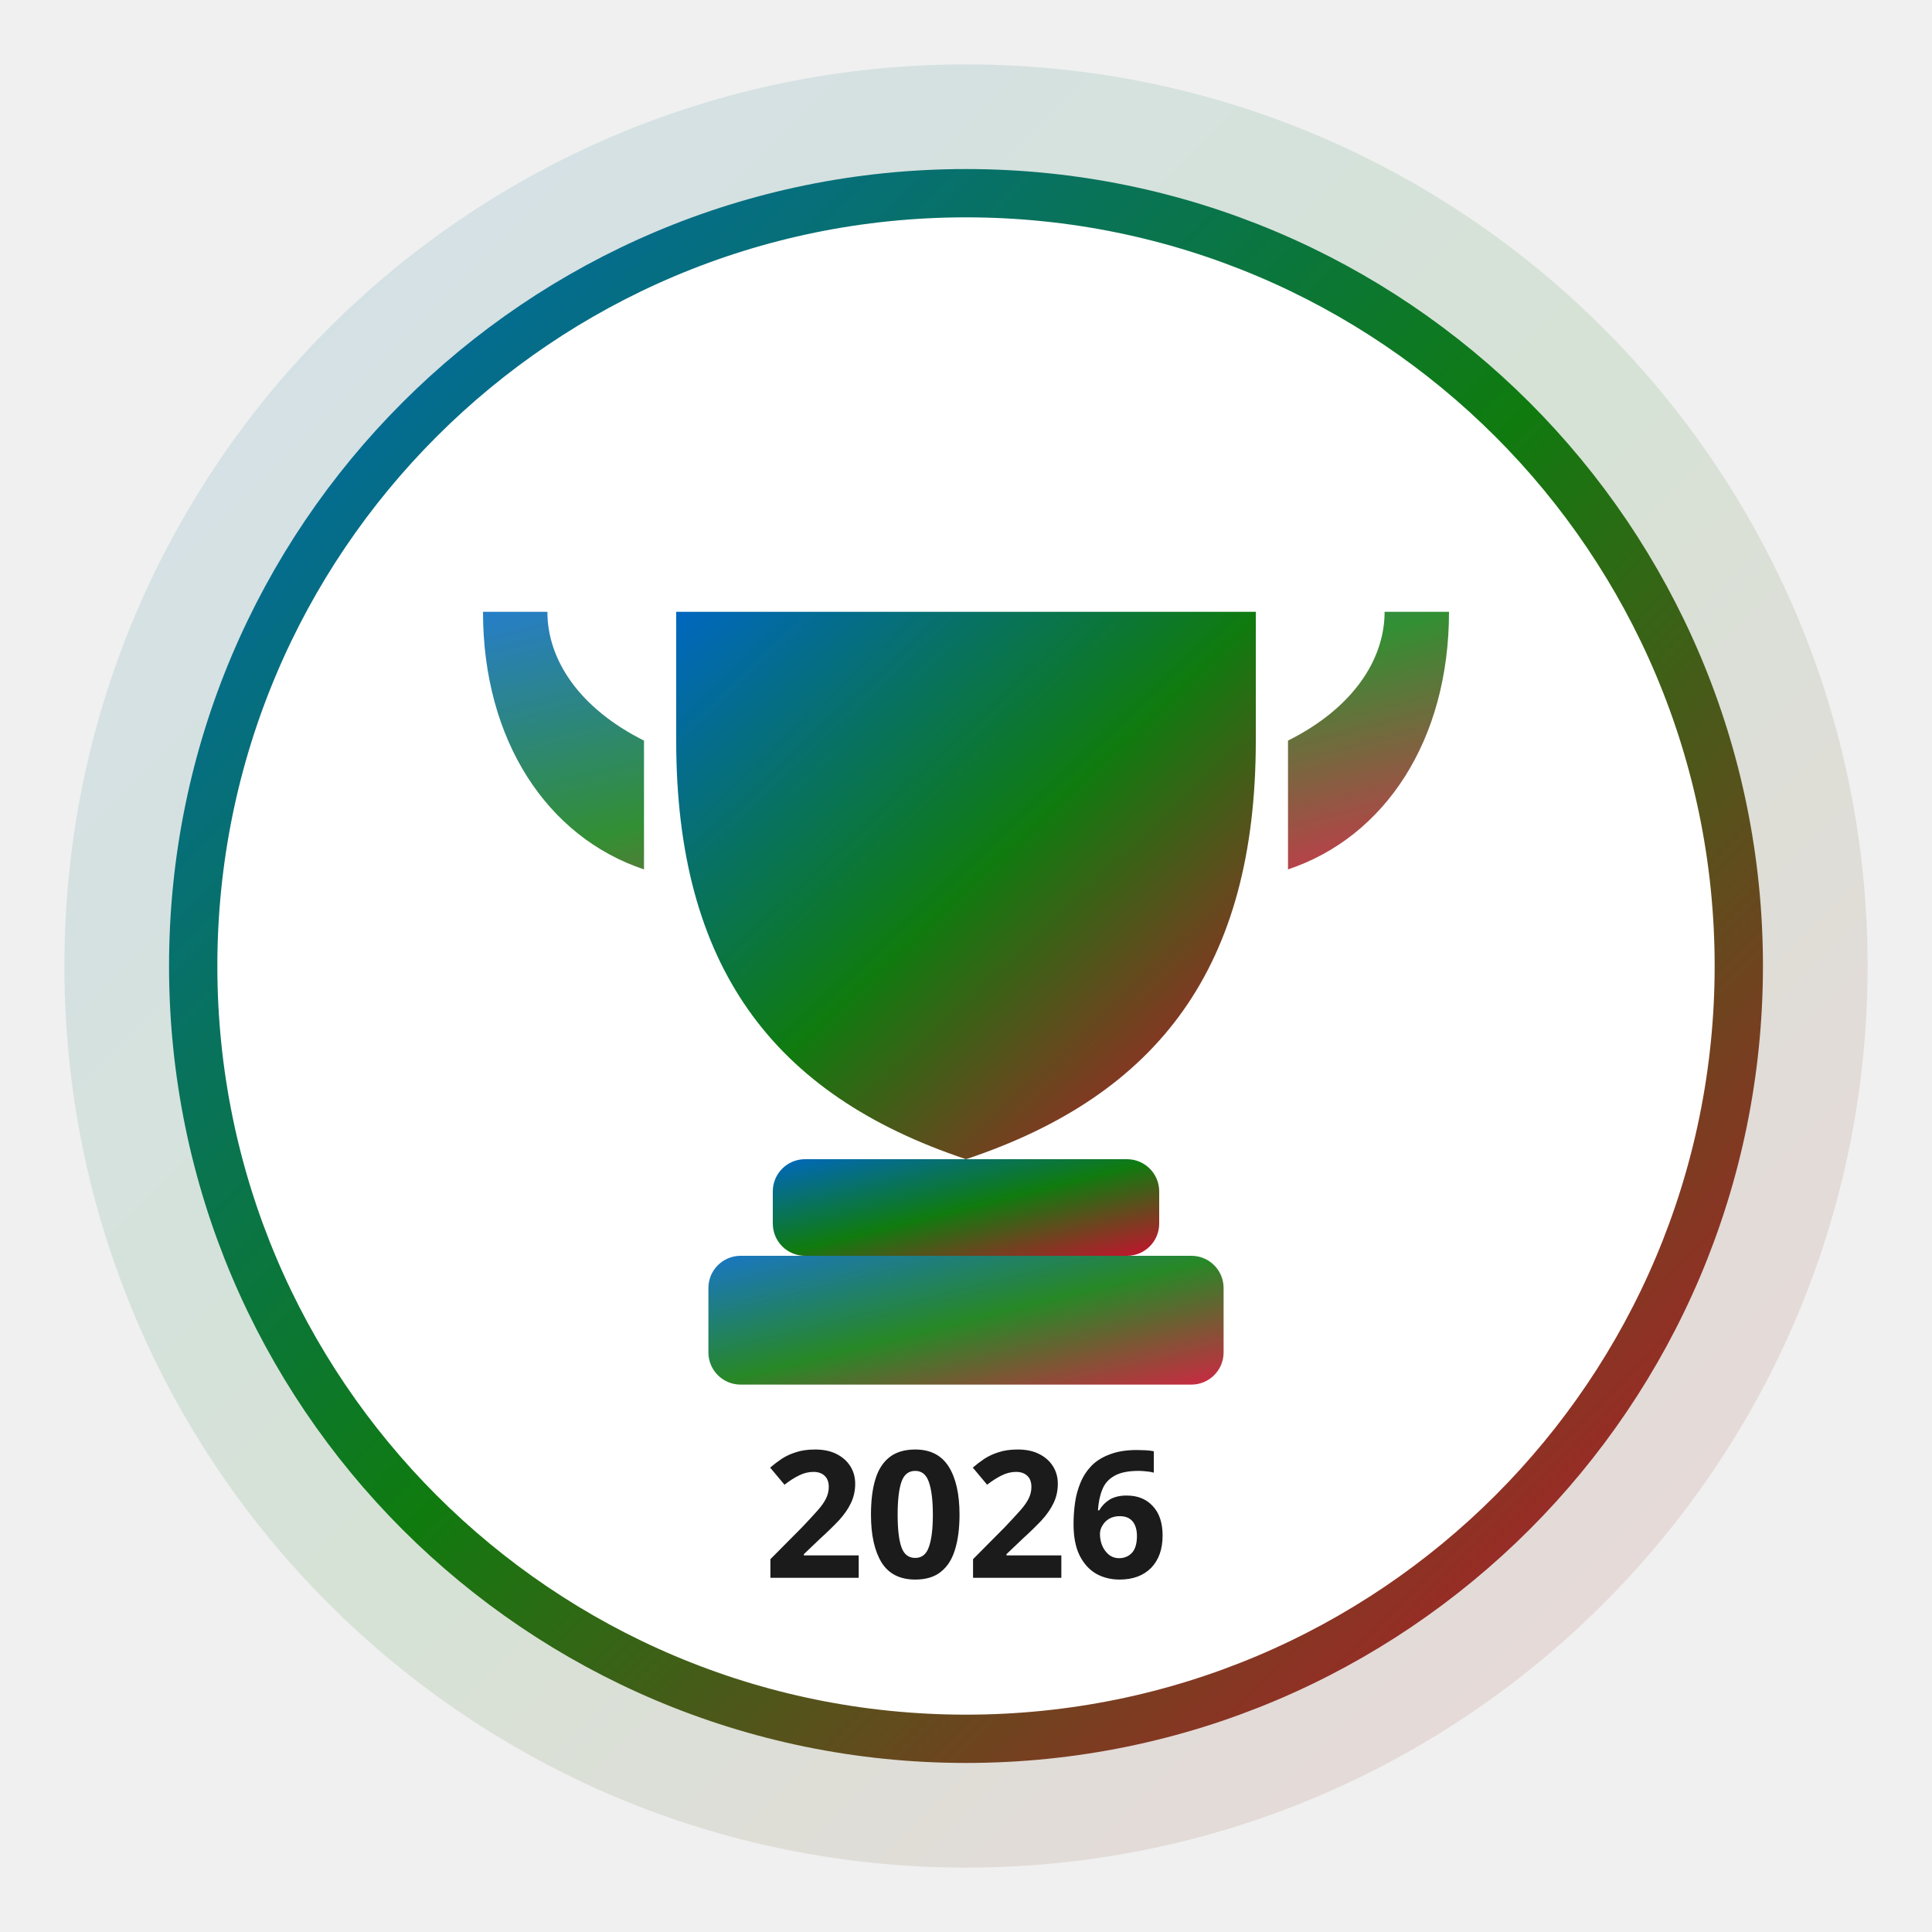
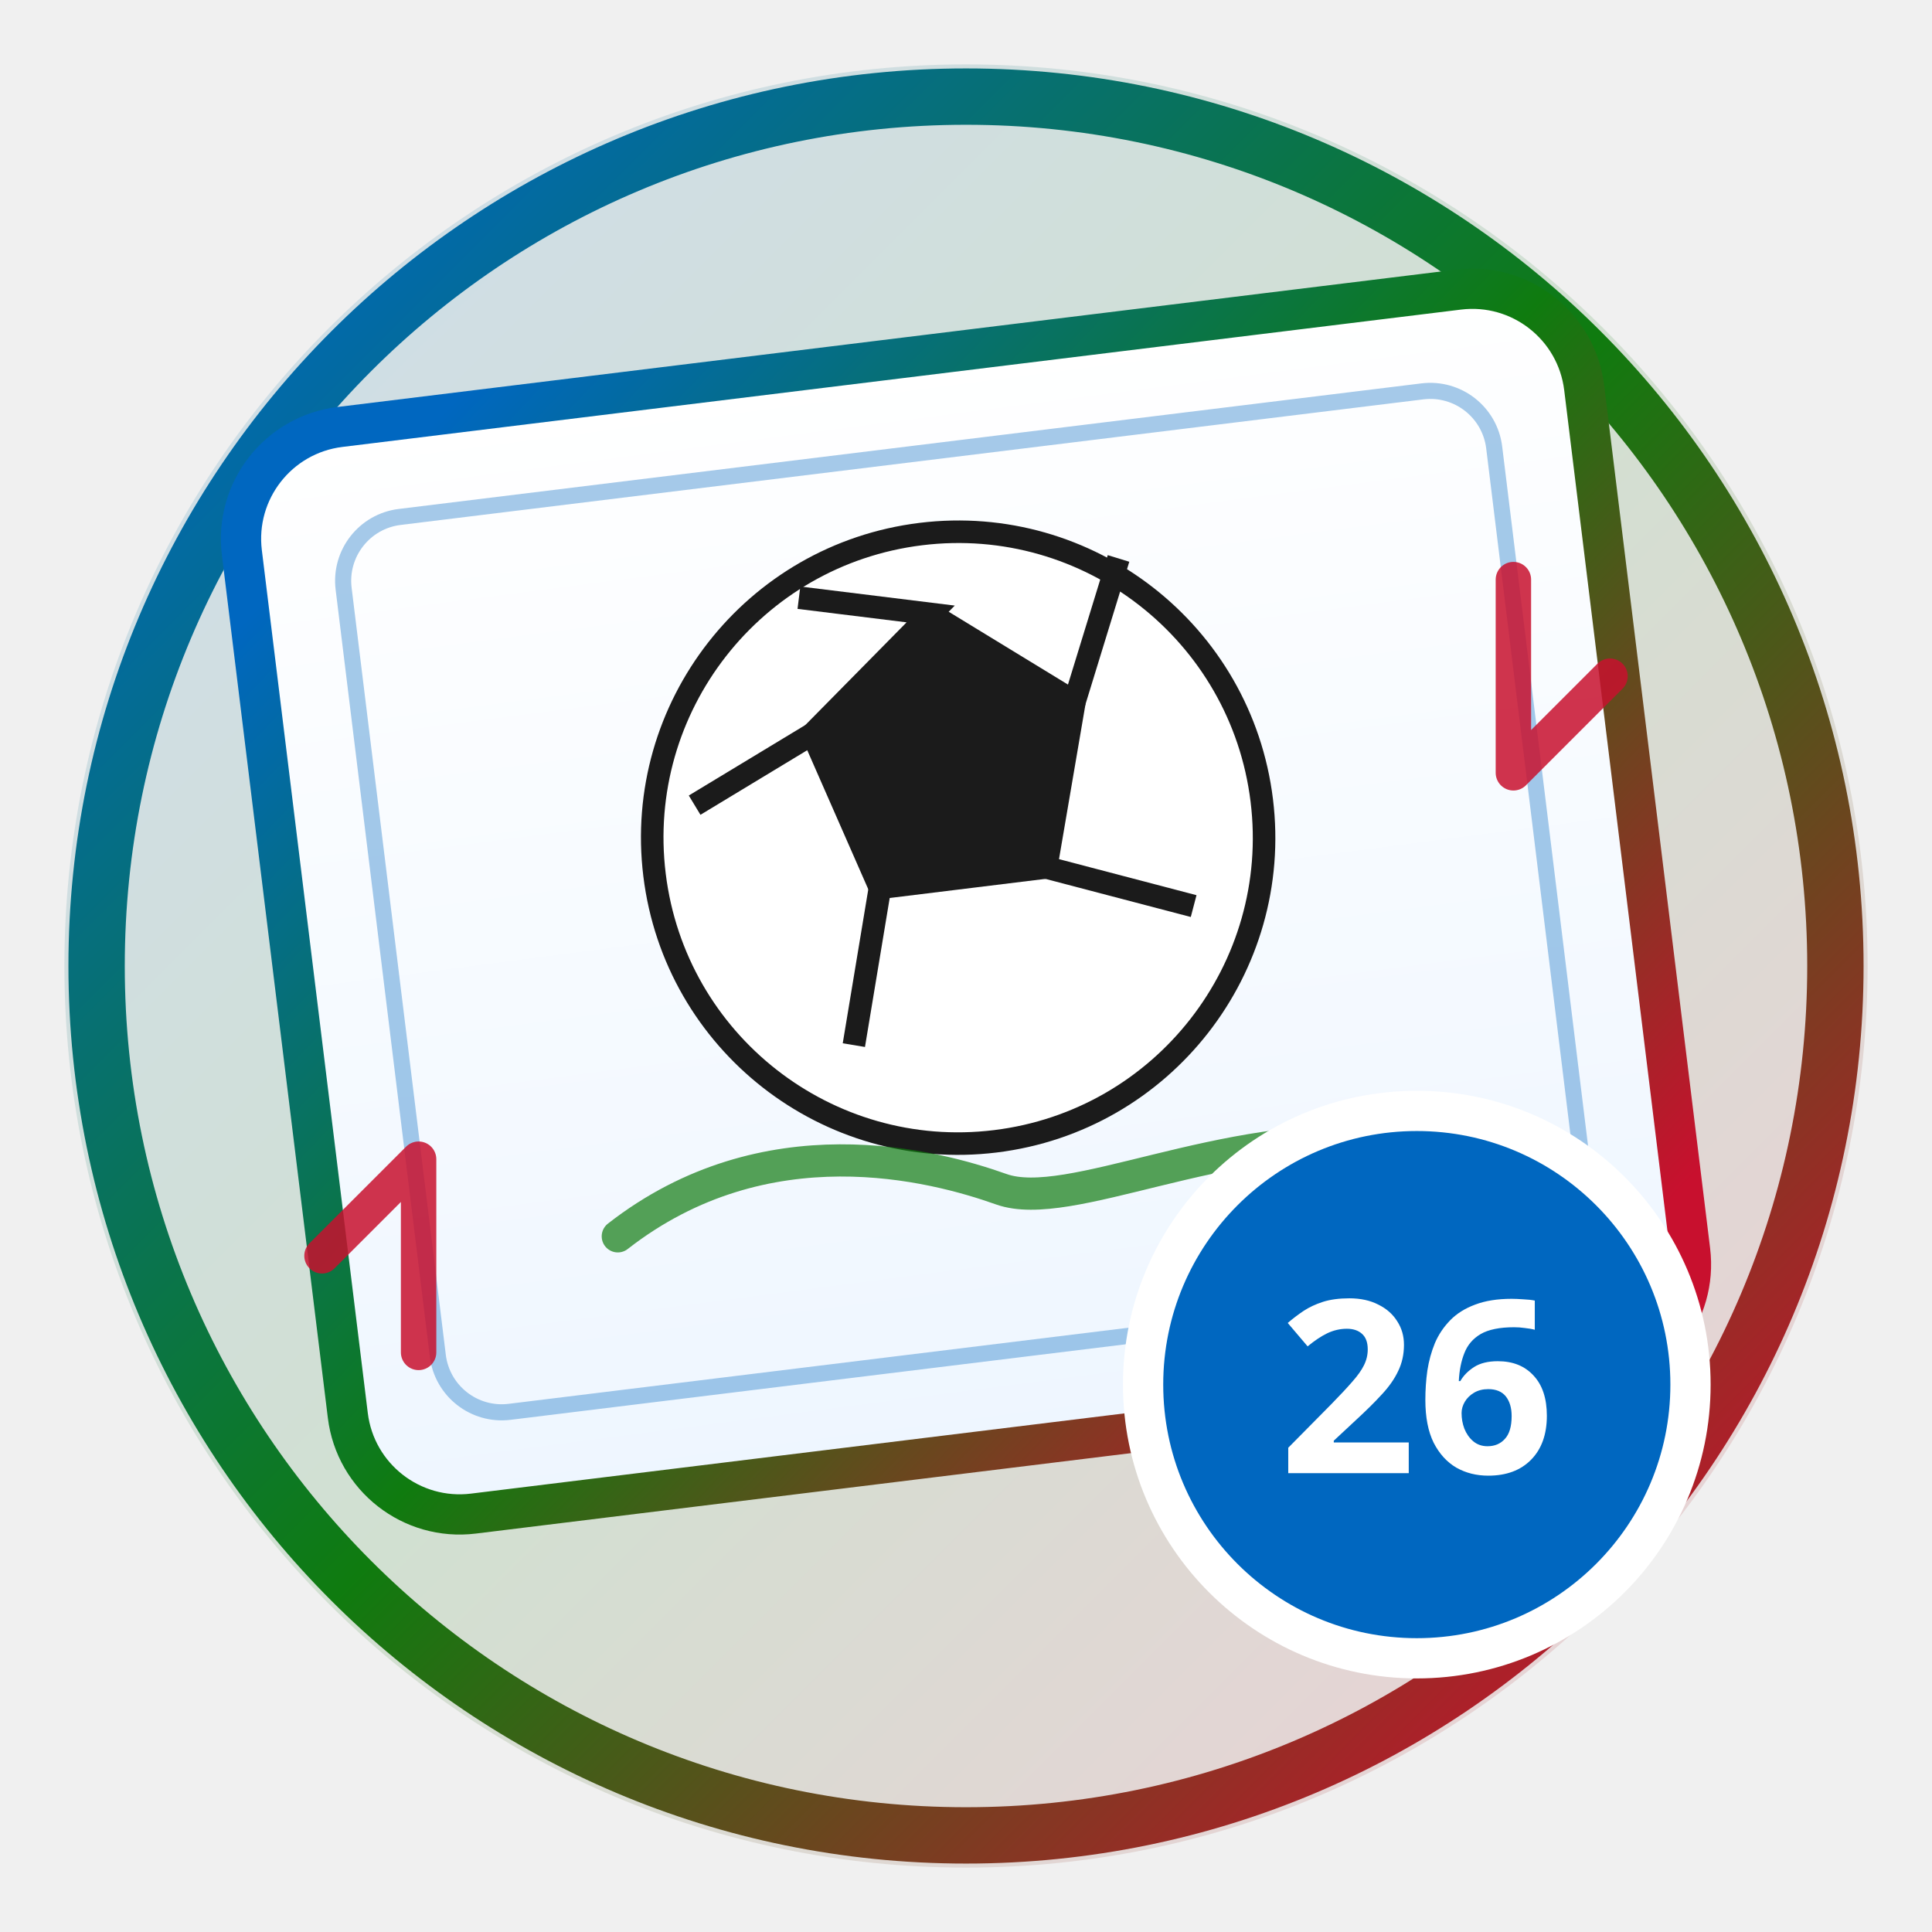
- <svg xmlns="http://www.w3.org/2000/svg" viewBox="0 0 120 120" fill="none" role="img" aria-label="Copa do Mundo 2026">
+ <svg xmlns="http://www.w3.org/2000/svg" viewBox="0 0 120 120" fill="none" role="img" aria-label="Copa do Mundo 2026 — troca de figurinhas">
  <defs>
-     <linearGradient id="g" x1="0%" y1="0%" x2="100%" y2="100%">
+     <linearGradient id="host" x1="8%" y1="8%" x2="92%" y2="92%">
      <stop offset="0%" stop-color="#0067c0" />
      <stop offset="50%" stop-color="#0f7b0f" />
      <stop offset="100%" stop-color="#c8102e" />
    </linearGradient>
+     <linearGradient id="card" x1="0%" y1="0%" x2="0%" y2="100%">
+       <stop offset="0%" stop-color="#ffffff" />
+       <stop offset="100%" stop-color="#eef6ff" />
+     </linearGradient>
  </defs>
-   <circle cx="60" cy="60" r="56" fill="url(#g)" opacity="0.12" />
-   <circle cx="60" cy="60" r="48" stroke="url(#g)" stroke-width="3" fill="#fff" />
-   <path d="M42 38h36v8c0 14-6 22-18 26-12-4-18-12-18-26v-8z" fill="url(#g)" />
-   <path d="M36 38h-6c0 8 4 14 10 16v-8c-4-2-6-5-6-8h2zm48 0h6c0 8-4 14-10 16v-8c4-2 6-5 6-8h-2z" fill="url(#g)" opacity="0.85" />
-   <rect x="48" y="72" width="24" height="6" rx="2" fill="url(#g)" />
-   <rect x="44" y="78" width="32" height="8" rx="2" fill="url(#g)" opacity="0.9" />
-   <text x="60" y="98" text-anchor="middle" font-family="Segoe UI, system-ui, sans-serif" font-size="11" font-weight="700" fill="#1b1b1b">2026</text>
+   <circle cx="60" cy="60" r="56" fill="url(#host)" opacity="0.14" />
+   <circle cx="60" cy="60" r="54" stroke="url(#host)" stroke-width="3.5" fill="none" />
+   <g transform="translate(60 56) rotate(-7) translate(-42 -34)">
+     <rect x="0" y="0" width="84" height="68" rx="7" fill="url(#card)" stroke="url(#host)" stroke-width="2.5" />
+     <rect x="6" y="6" width="72" height="56" rx="4" fill="none" stroke="#0067c0" stroke-width="1" opacity="0.35" />
+     <circle cx="42" cy="30" r="19" fill="#ffffff" stroke="#1b1b1b" stroke-width="1.4" />
+     <polygon points="42,16 50.2,22.5 47.2,32.5 36.8,32.5 33.8,22.5" fill="#1b1b1b" />
+     <path d="M42 16 L50.2 22.5 L54 14" stroke="#1b1b1b" stroke-width="1.4" fill="none" />
+     <path d="M50.2 22.5 L47.2 32.5 L56 36" stroke="#1b1b1b" stroke-width="1.4" fill="none" />
+     <path d="M47.2 32.5 L36.8 32.5 L34 42" stroke="#1b1b1b" stroke-width="1.4" fill="none" />
+     <path d="M36.8 32.5 L33.8 22.5 L26 26" stroke="#1b1b1b" stroke-width="1.4" fill="none" />
+     <path d="M33.8 22.5 L42 16 L34 14" stroke="#1b1b1b" stroke-width="1.4" fill="none" />
+     <path d="M18 52 C28 46 38 50 42 52 C46 54 56 50 66 52" stroke="#0f7b0f" stroke-width="2" stroke-linecap="round" fill="none" opacity="0.7" />
+   </g>
+   <circle cx="88" cy="86" r="17" fill="#0067c0" stroke="#ffffff" stroke-width="2.5" />
+   <text x="88" y="91.5" text-anchor="middle" font-family="Segoe UI, system-ui, sans-serif" font-size="15" font-weight="800" fill="#ffffff">26</text>
+   <g stroke="#c8102e" stroke-width="2.2" stroke-linecap="round" stroke-linejoin="round" opacity="0.85">
+     <path d="M20 78 L26 72 M26 72 L26 84" />
+     <path d="M100 42 L94 48 M94 48 L94 36" />
+   </g>
</svg>
